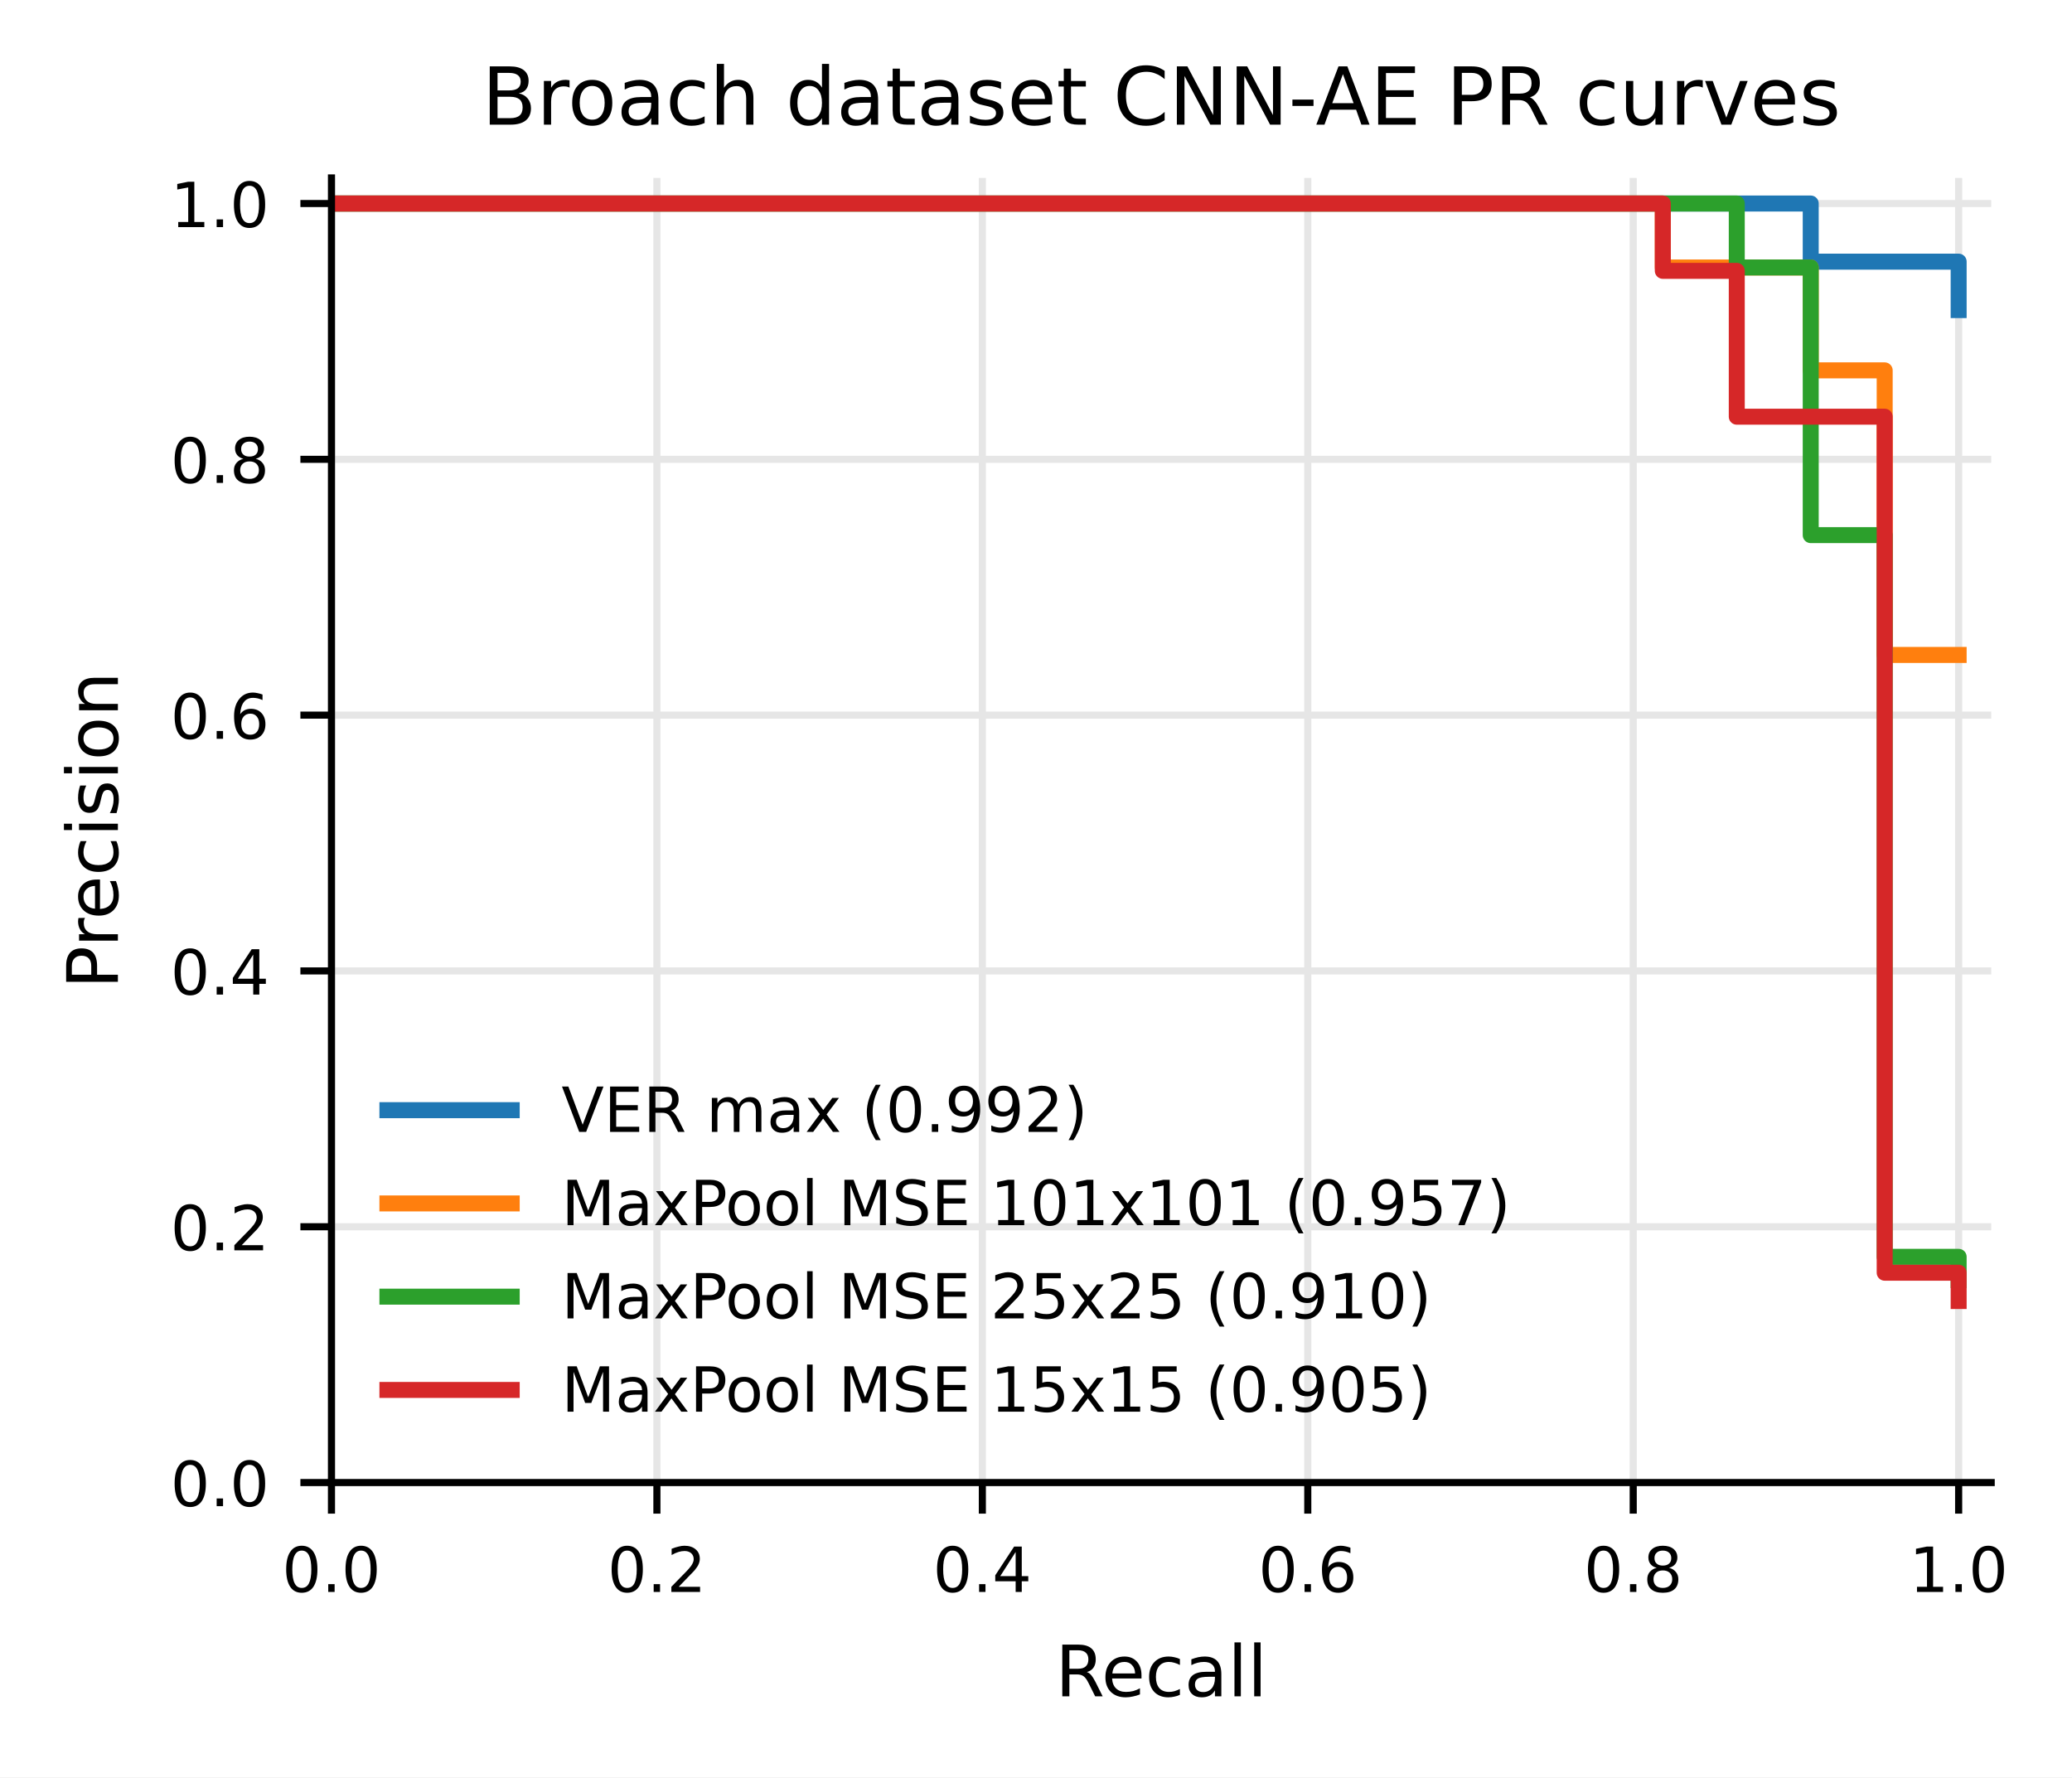
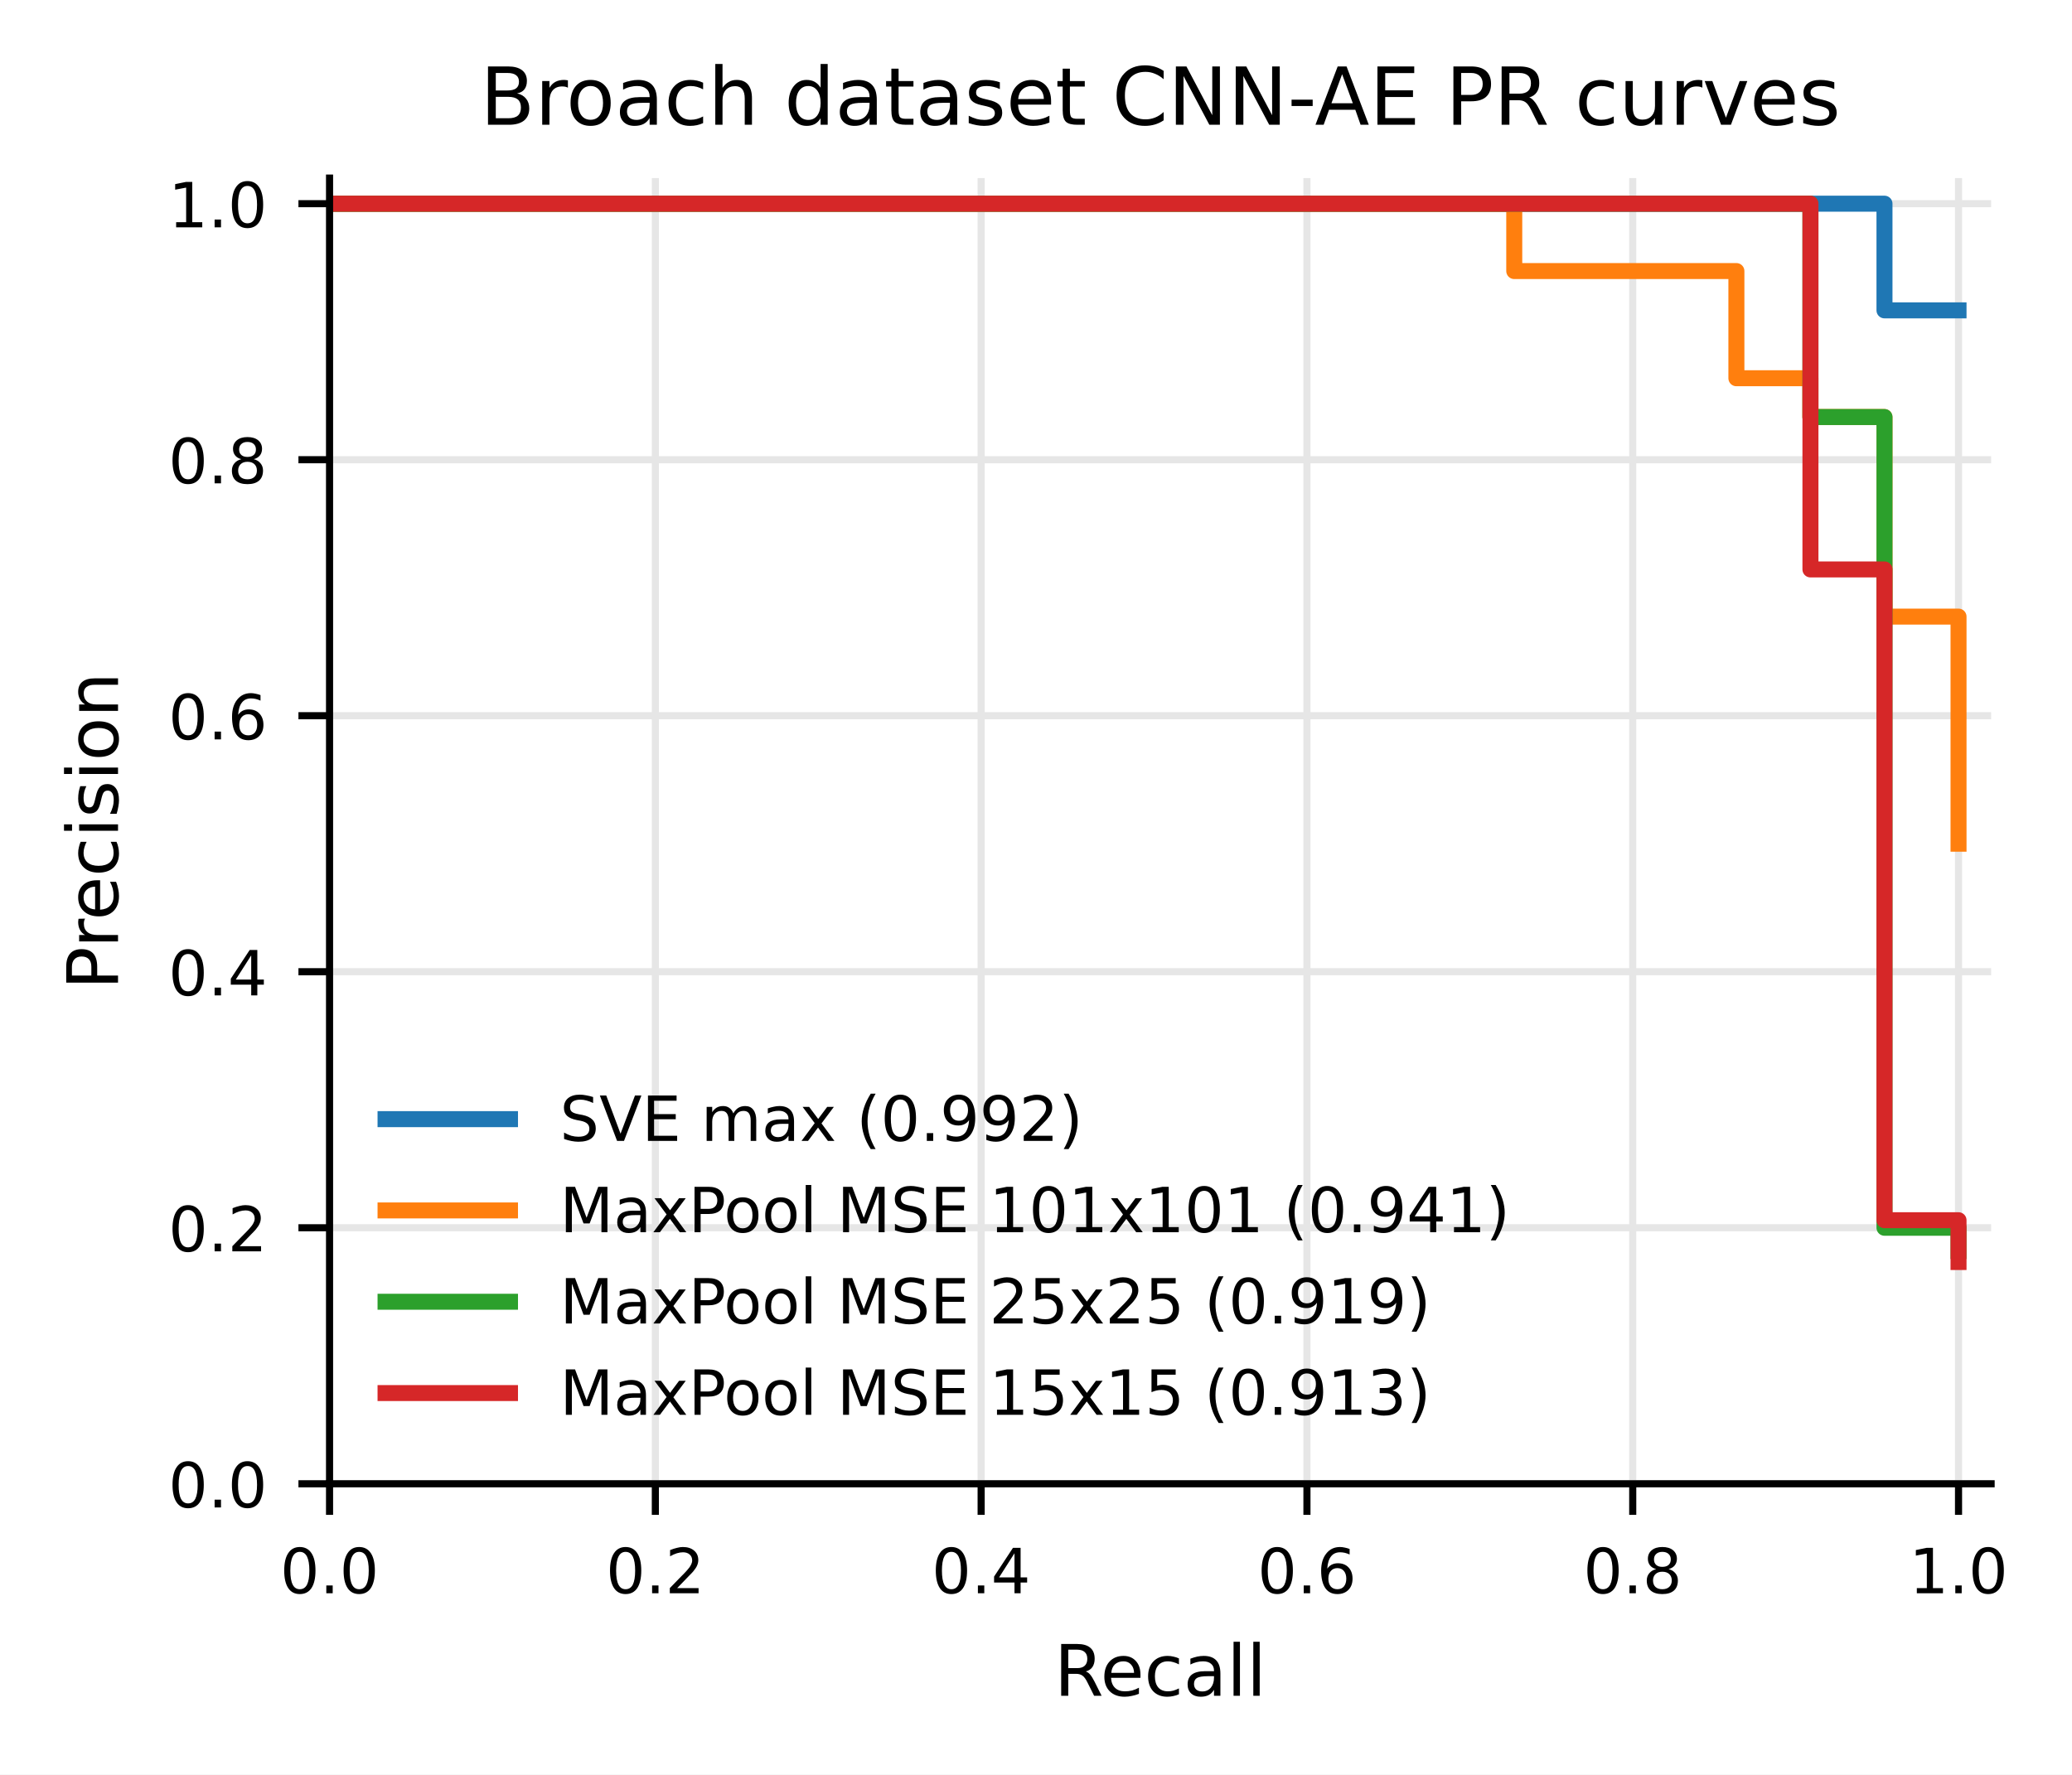
- <svg xmlns="http://www.w3.org/2000/svg" xmlns:xlink="http://www.w3.org/1999/xlink" width="233.364pt" height="200.155pt" viewBox="0 0 233.364 200.155" version="1.1">
+ <svg xmlns="http://www.w3.org/2000/svg" xmlns:xlink="http://www.w3.org/1999/xlink" width="233.105pt" height="199.672pt" viewBox="0 0 233.105 199.672" version="1.1">
  <defs>
    <style type="text/css">*{stroke-linejoin: round; stroke-linecap: butt}</style>
  </defs>
  <g id="figure_1">
    <g id="patch_1">
-       <path d="M 0 200.155  L 233.364 200.155  L 233.364 0  L 0 0  z " style="fill: #ffffff" />
+       <path d="M 0 199.672  L 233.105 199.672  L 233.105 0  L 0 0  z " style="fill: #ffffff" />
    </g>
    <g id="axes_1">
      <g id="patch_2">
-         <path d="M 37.333 166.955  L 224.263 166.955  L 224.263 20.039  L 37.333 20.039  z " style="fill: #ffffff" />
+         <path d="M 37.075 166.955  L 224.005 166.955  L 224.005 20.039  L 37.075 20.039  z " style="fill: #ffffff" />
      </g>
      <g id="matplotlib.axis_1">
        <g id="xtick_1">
          <g id="line2d_1">
-             <path d="M 37.333 166.955  L 37.333 20.039  " clip-path="url(#pf82db2180c)" style="fill: none; stroke: #e6e6e6; stroke-width: 0.8; stroke-linecap: square" />
+             <path d="M 37.075 166.955  L 37.075 20.039  " clip-path="url(#pd36a41108c)" style="fill: none; stroke: #e6e6e6; stroke-width: 0.8; stroke-linecap: square" />
          </g>
          <g id="line2d_2">
            <defs>
-               <path id="me013f7a527" d="M 0 0  L 0 3.5  " style="stroke: #000000; stroke-width: 0.8" />
+               <path id="m947fe4fd14" d="M 0 0  L 0 3.5  " style="stroke: #000000; stroke-width: 0.8" />
            </defs>
            <g>
-               <use xlink:href="#me013f7a527" x="37.333" y="166.955" style="stroke: #000000; stroke-width: 0.8" />
+               <use xlink:href="#m947fe4fd14" x="37.075" y="166.955" style="stroke: #000000; stroke-width: 0.8" />
            </g>
          </g>
          <g id="text_1">
-             <text style="font-size: 7px; font-family: 'DejaVu Sans', 'Bitstream Vera Sans', 'Computer Modern Sans Serif', 'Lucida Grande', 'Verdana', 'Geneva', 'Lucid', 'Arial', 'Helvetica', 'Avant Garde', sans-serif; text-anchor: middle" x="37.333" y="179.273" transform="rotate(-0 37.33281 179.273)">0.0</text>
+             <text style="font-size: 7px; font-family: 'DejaVu Sans', 'Bitstream Vera Sans', 'Computer Modern Sans Serif', 'Lucida Grande', 'Verdana', 'Geneva', 'Lucid', 'Arial', 'Helvetica', 'Avant Garde', sans-serif; text-anchor: middle" x="37.075" y="179.274" transform="rotate(-0 37.07469 179.2735)">0.0</text>
          </g>
        </g>
        <g id="xtick_2">
          <g id="line2d_3">
-             <path d="M 73.986 166.955  L 73.986 20.039  " clip-path="url(#pf82db2180c)" style="fill: none; stroke: #e6e6e6; stroke-width: 0.8; stroke-linecap: square" />
+             <path d="M 73.728 166.955  L 73.728 20.039  " clip-path="url(#pd36a41108c)" style="fill: none; stroke: #e6e6e6; stroke-width: 0.8; stroke-linecap: square" />
          </g>
          <g id="line2d_4">
            <g>
-               <use xlink:href="#me013f7a527" x="73.986" y="166.955" style="stroke: #000000; stroke-width: 0.8" />
+               <use xlink:href="#m947fe4fd14" x="73.728" y="166.955" style="stroke: #000000; stroke-width: 0.8" />
            </g>
          </g>
          <g id="text_2">
-             <text style="font-size: 7px; font-family: 'DejaVu Sans', 'Bitstream Vera Sans', 'Computer Modern Sans Serif', 'Lucida Grande', 'Verdana', 'Geneva', 'Lucid', 'Arial', 'Helvetica', 'Avant Garde', sans-serif; text-anchor: middle" x="73.986" y="179.273" transform="rotate(-0 73.98575 179.273)">0.2</text>
+             <text style="font-size: 7px; font-family: 'DejaVu Sans', 'Bitstream Vera Sans', 'Computer Modern Sans Serif', 'Lucida Grande', 'Verdana', 'Geneva', 'Lucid', 'Arial', 'Helvetica', 'Avant Garde', sans-serif; text-anchor: middle" x="73.728" y="179.274" transform="rotate(-0 73.72763 179.2735)">0.2</text>
          </g>
        </g>
        <g id="xtick_3">
          <g id="line2d_5">
-             <path d="M 110.639 166.955  L 110.639 20.039  " clip-path="url(#pf82db2180c)" style="fill: none; stroke: #e6e6e6; stroke-width: 0.8; stroke-linecap: square" />
+             <path d="M 110.381 166.955  L 110.381 20.039  " clip-path="url(#pd36a41108c)" style="fill: none; stroke: #e6e6e6; stroke-width: 0.8; stroke-linecap: square" />
          </g>
          <g id="line2d_6">
            <g>
-               <use xlink:href="#me013f7a527" x="110.639" y="166.955" style="stroke: #000000; stroke-width: 0.8" />
+               <use xlink:href="#m947fe4fd14" x="110.381" y="166.955" style="stroke: #000000; stroke-width: 0.8" />
            </g>
          </g>
          <g id="text_3">
-             <text style="font-size: 7px; font-family: 'DejaVu Sans', 'Bitstream Vera Sans', 'Computer Modern Sans Serif', 'Lucida Grande', 'Verdana', 'Geneva', 'Lucid', 'Arial', 'Helvetica', 'Avant Garde', sans-serif; text-anchor: middle" x="110.639" y="179.273" transform="rotate(-0 110.6387 179.273)">0.4</text>
+             <text style="font-size: 7px; font-family: 'DejaVu Sans', 'Bitstream Vera Sans', 'Computer Modern Sans Serif', 'Lucida Grande', 'Verdana', 'Geneva', 'Lucid', 'Arial', 'Helvetica', 'Avant Garde', sans-serif; text-anchor: middle" x="110.381" y="179.274" transform="rotate(-0 110.3806 179.2735)">0.4</text>
          </g>
        </g>
        <g id="xtick_4">
          <g id="line2d_7">
-             <path d="M 147.292 166.955  L 147.292 20.039  " clip-path="url(#pf82db2180c)" style="fill: none; stroke: #e6e6e6; stroke-width: 0.8; stroke-linecap: square" />
+             <path d="M 147.034 166.955  L 147.034 20.039  " clip-path="url(#pd36a41108c)" style="fill: none; stroke: #e6e6e6; stroke-width: 0.8; stroke-linecap: square" />
          </g>
          <g id="line2d_8">
            <g>
-               <use xlink:href="#me013f7a527" x="147.292" y="166.955" style="stroke: #000000; stroke-width: 0.8" />
+               <use xlink:href="#m947fe4fd14" x="147.034" y="166.955" style="stroke: #000000; stroke-width: 0.8" />
            </g>
          </g>
          <g id="text_4">
-             <text style="font-size: 7px; font-family: 'DejaVu Sans', 'Bitstream Vera Sans', 'Computer Modern Sans Serif', 'Lucida Grande', 'Verdana', 'Geneva', 'Lucid', 'Arial', 'Helvetica', 'Avant Garde', sans-serif; text-anchor: middle" x="147.292" y="179.273" transform="rotate(-0 147.2916 179.273)">0.6</text>
+             <text style="font-size: 7px; font-family: 'DejaVu Sans', 'Bitstream Vera Sans', 'Computer Modern Sans Serif', 'Lucida Grande', 'Verdana', 'Geneva', 'Lucid', 'Arial', 'Helvetica', 'Avant Garde', sans-serif; text-anchor: middle" x="147.034" y="179.274" transform="rotate(-0 147.0335 179.2735)">0.6</text>
          </g>
        </g>
        <g id="xtick_5">
          <g id="line2d_9">
-             <path d="M 183.945 166.955  L 183.945 20.039  " clip-path="url(#pf82db2180c)" style="fill: none; stroke: #e6e6e6; stroke-width: 0.8; stroke-linecap: square" />
+             <path d="M 183.686 166.955  L 183.686 20.039  " clip-path="url(#pd36a41108c)" style="fill: none; stroke: #e6e6e6; stroke-width: 0.8; stroke-linecap: square" />
          </g>
          <g id="line2d_10">
            <g>
-               <use xlink:href="#me013f7a527" x="183.945" y="166.955" style="stroke: #000000; stroke-width: 0.8" />
+               <use xlink:href="#m947fe4fd14" x="183.686" y="166.955" style="stroke: #000000; stroke-width: 0.8" />
            </g>
          </g>
          <g id="text_5">
-             <text style="font-size: 7px; font-family: 'DejaVu Sans', 'Bitstream Vera Sans', 'Computer Modern Sans Serif', 'Lucida Grande', 'Verdana', 'Geneva', 'Lucid', 'Arial', 'Helvetica', 'Avant Garde', sans-serif; text-anchor: middle" x="183.945" y="179.273" transform="rotate(-0 183.9446 179.273)">0.8</text>
+             <text style="font-size: 7px; font-family: 'DejaVu Sans', 'Bitstream Vera Sans', 'Computer Modern Sans Serif', 'Lucida Grande', 'Verdana', 'Geneva', 'Lucid', 'Arial', 'Helvetica', 'Avant Garde', sans-serif; text-anchor: middle" x="183.686" y="179.274" transform="rotate(-0 183.6865 179.2735)">0.8</text>
          </g>
        </g>
        <g id="xtick_6">
          <g id="line2d_11">
-             <path d="M 220.598 166.955  L 220.598 20.039  " clip-path="url(#pf82db2180c)" style="fill: none; stroke: #e6e6e6; stroke-width: 0.8; stroke-linecap: square" />
+             <path d="M 220.339 166.955  L 220.339 20.039  " clip-path="url(#pd36a41108c)" style="fill: none; stroke: #e6e6e6; stroke-width: 0.8; stroke-linecap: square" />
          </g>
          <g id="line2d_12">
            <g>
-               <use xlink:href="#me013f7a527" x="220.598" y="166.955" style="stroke: #000000; stroke-width: 0.8" />
+               <use xlink:href="#m947fe4fd14" x="220.339" y="166.955" style="stroke: #000000; stroke-width: 0.8" />
            </g>
          </g>
          <g id="text_6">
-             <text style="font-size: 7px; font-family: 'DejaVu Sans', 'Bitstream Vera Sans', 'Computer Modern Sans Serif', 'Lucida Grande', 'Verdana', 'Geneva', 'Lucid', 'Arial', 'Helvetica', 'Avant Garde', sans-serif; text-anchor: middle" x="220.598" y="179.273" transform="rotate(-0 220.5975 179.273)">1.0</text>
+             <text style="font-size: 7px; font-family: 'DejaVu Sans', 'Bitstream Vera Sans', 'Computer Modern Sans Serif', 'Lucida Grande', 'Verdana', 'Geneva', 'Lucid', 'Arial', 'Helvetica', 'Avant Garde', sans-serif; text-anchor: middle" x="220.339" y="179.274" transform="rotate(-0 220.3394 179.2735)">1.0</text>
          </g>
        </g>
        <g id="text_7">
-           <text style="font-size: 8px; font-family: 'DejaVu Sans', 'Bitstream Vera Sans', 'Computer Modern Sans Serif', 'Lucida Grande', 'Verdana', 'Geneva', 'Lucid', 'Arial', 'Helvetica', 'Avant Garde', sans-serif; text-anchor: middle" x="130.798" y="191.033" transform="rotate(-0 130.7978 191.0333)">Recall</text>
+           <text style="font-size: 8px; font-family: 'DejaVu Sans', 'Bitstream Vera Sans', 'Computer Modern Sans Serif', 'Lucida Grande', 'Verdana', 'Geneva', 'Lucid', 'Arial', 'Helvetica', 'Avant Garde', sans-serif; text-anchor: middle" x="130.54" y="190.808" transform="rotate(-0 130.5397 190.808)">Recall</text>
        </g>
      </g>
      <g id="matplotlib.axis_2">
        <g id="ytick_1">
          <g id="line2d_13">
-             <path d="M 37.333 166.955  L 224.263 166.955  " clip-path="url(#pf82db2180c)" style="fill: none; stroke: #e6e6e6; stroke-width: 0.8; stroke-linecap: square" />
+             <path d="M 37.075 166.955  L 224.005 166.955  " clip-path="url(#pd36a41108c)" style="fill: none; stroke: #e6e6e6; stroke-width: 0.8; stroke-linecap: square" />
          </g>
          <g id="line2d_14">
            <defs>
-               <path id="m187fb1a3e0" d="M 0 0  L -3.5 0  " style="stroke: #000000; stroke-width: 0.8" />
+               <path id="mb1b3bd2e44" d="M 0 0  L -3.5 0  " style="stroke: #000000; stroke-width: 0.8" />
            </defs>
            <g>
-               <use xlink:href="#m187fb1a3e0" x="37.333" y="166.955" style="stroke: #000000; stroke-width: 0.8" />
+               <use xlink:href="#mb1b3bd2e44" x="37.075" y="166.955" style="stroke: #000000; stroke-width: 0.8" />
            </g>
          </g>
          <g id="text_8">
-             <text style="font-size: 7px; font-family: 'DejaVu Sans', 'Bitstream Vera Sans', 'Computer Modern Sans Serif', 'Lucida Grande', 'Verdana', 'Geneva', 'Lucid', 'Arial', 'Helvetica', 'Avant Garde', sans-serif; text-anchor: end" x="30.333" y="169.614" transform="rotate(-0 30.33281 169.6138)">0.0</text>
+             <text style="font-size: 7px; font-family: 'DejaVu Sans', 'Bitstream Vera Sans', 'Computer Modern Sans Serif', 'Lucida Grande', 'Verdana', 'Geneva', 'Lucid', 'Arial', 'Helvetica', 'Avant Garde', sans-serif; text-anchor: end" x="30.075" y="169.614" transform="rotate(-0 30.07469 169.614)">0.0</text>
          </g>
        </g>
        <g id="ytick_2">
          <g id="line2d_15">
-             <path d="M 37.333 138.148  L 224.263 138.148  " clip-path="url(#pf82db2180c)" style="fill: none; stroke: #e6e6e6; stroke-width: 0.8; stroke-linecap: square" />
+             <path d="M 37.075 138.148  L 224.005 138.148  " clip-path="url(#pd36a41108c)" style="fill: none; stroke: #e6e6e6; stroke-width: 0.8; stroke-linecap: square" />
          </g>
          <g id="line2d_16">
            <g>
-               <use xlink:href="#m187fb1a3e0" x="37.333" y="138.148" style="stroke: #000000; stroke-width: 0.8" />
+               <use xlink:href="#mb1b3bd2e44" x="37.075" y="138.148" style="stroke: #000000; stroke-width: 0.8" />
            </g>
          </g>
          <g id="text_9">
-             <text style="font-size: 7px; font-family: 'DejaVu Sans', 'Bitstream Vera Sans', 'Computer Modern Sans Serif', 'Lucida Grande', 'Verdana', 'Geneva', 'Lucid', 'Arial', 'Helvetica', 'Avant Garde', sans-serif; text-anchor: end" x="30.333" y="140.807" transform="rotate(-0 30.33281 140.8067)">0.2</text>
+             <text style="font-size: 7px; font-family: 'DejaVu Sans', 'Bitstream Vera Sans', 'Computer Modern Sans Serif', 'Lucida Grande', 'Verdana', 'Geneva', 'Lucid', 'Arial', 'Helvetica', 'Avant Garde', sans-serif; text-anchor: end" x="30.075" y="140.807" transform="rotate(-0 30.07469 140.807)">0.2</text>
          </g>
        </g>
        <g id="ytick_3">
          <g id="line2d_17">
-             <path d="M 37.333 109.34  L 224.263 109.34  " clip-path="url(#pf82db2180c)" style="fill: none; stroke: #e6e6e6; stroke-width: 0.8; stroke-linecap: square" />
+             <path d="M 37.075 109.34  L 224.005 109.34  " clip-path="url(#pd36a41108c)" style="fill: none; stroke: #e6e6e6; stroke-width: 0.8; stroke-linecap: square" />
          </g>
          <g id="line2d_18">
            <g>
-               <use xlink:href="#m187fb1a3e0" x="37.333" y="109.34" style="stroke: #000000; stroke-width: 0.8" />
+               <use xlink:href="#mb1b3bd2e44" x="37.075" y="109.34" style="stroke: #000000; stroke-width: 0.8" />
            </g>
          </g>
          <g id="text_10">
-             <text style="font-size: 7px; font-family: 'DejaVu Sans', 'Bitstream Vera Sans', 'Computer Modern Sans Serif', 'Lucida Grande', 'Verdana', 'Geneva', 'Lucid', 'Arial', 'Helvetica', 'Avant Garde', sans-serif; text-anchor: end" x="30.333" y="112" transform="rotate(-0 30.33281 111.9997)">0.4</text>
+             <text style="font-size: 7px; font-family: 'DejaVu Sans', 'Bitstream Vera Sans', 'Computer Modern Sans Serif', 'Lucida Grande', 'Verdana', 'Geneva', 'Lucid', 'Arial', 'Helvetica', 'Avant Garde', sans-serif; text-anchor: end" x="30.075" y="112" transform="rotate(-0 30.07469 111.9999)">0.4</text>
          </g>
        </g>
        <g id="ytick_4">
          <g id="line2d_19">
-             <path d="M 37.333 80.533  L 224.263 80.533  " clip-path="url(#pf82db2180c)" style="fill: none; stroke: #e6e6e6; stroke-width: 0.8; stroke-linecap: square" />
+             <path d="M 37.075 80.533  L 224.005 80.533  " clip-path="url(#pd36a41108c)" style="fill: none; stroke: #e6e6e6; stroke-width: 0.8; stroke-linecap: square" />
          </g>
          <g id="line2d_20">
            <g>
-               <use xlink:href="#m187fb1a3e0" x="37.333" y="80.533" style="stroke: #000000; stroke-width: 0.8" />
+               <use xlink:href="#mb1b3bd2e44" x="37.075" y="80.533" style="stroke: #000000; stroke-width: 0.8" />
            </g>
          </g>
          <g id="text_11">
-             <text style="font-size: 7px; font-family: 'DejaVu Sans', 'Bitstream Vera Sans', 'Computer Modern Sans Serif', 'Lucida Grande', 'Verdana', 'Geneva', 'Lucid', 'Arial', 'Helvetica', 'Avant Garde', sans-serif; text-anchor: end" x="30.333" y="83.193" transform="rotate(-0 30.33281 83.1926)">0.6</text>
+             <text style="font-size: 7px; font-family: 'DejaVu Sans', 'Bitstream Vera Sans', 'Computer Modern Sans Serif', 'Lucida Grande', 'Verdana', 'Geneva', 'Lucid', 'Arial', 'Helvetica', 'Avant Garde', sans-serif; text-anchor: end" x="30.075" y="83.193" transform="rotate(-0 30.07469 83.19287)">0.6</text>
          </g>
        </g>
        <g id="ytick_5">
          <g id="line2d_21">
-             <path d="M 37.333 51.726  L 224.263 51.726  " clip-path="url(#pf82db2180c)" style="fill: none; stroke: #e6e6e6; stroke-width: 0.8; stroke-linecap: square" />
+             <path d="M 37.075 51.726  L 224.005 51.726  " clip-path="url(#pd36a41108c)" style="fill: none; stroke: #e6e6e6; stroke-width: 0.8; stroke-linecap: square" />
          </g>
          <g id="line2d_22">
            <g>
-               <use xlink:href="#m187fb1a3e0" x="37.333" y="51.726" style="stroke: #000000; stroke-width: 0.8" />
+               <use xlink:href="#mb1b3bd2e44" x="37.075" y="51.726" style="stroke: #000000; stroke-width: 0.8" />
            </g>
          </g>
          <g id="text_12">
-             <text style="font-size: 7px; font-family: 'DejaVu Sans', 'Bitstream Vera Sans', 'Computer Modern Sans Serif', 'Lucida Grande', 'Verdana', 'Geneva', 'Lucid', 'Arial', 'Helvetica', 'Avant Garde', sans-serif; text-anchor: end" x="30.333" y="54.386" transform="rotate(-0 30.33281 54.38554)">0.8</text>
+             <text style="font-size: 7px; font-family: 'DejaVu Sans', 'Bitstream Vera Sans', 'Computer Modern Sans Serif', 'Lucida Grande', 'Verdana', 'Geneva', 'Lucid', 'Arial', 'Helvetica', 'Avant Garde', sans-serif; text-anchor: end" x="30.075" y="54.386" transform="rotate(-0 30.07469 54.38581)">0.8</text>
          </g>
        </g>
        <g id="ytick_6">
          <g id="line2d_23">
-             <path d="M 37.333 22.919  L 224.263 22.919  " clip-path="url(#pf82db2180c)" style="fill: none; stroke: #e6e6e6; stroke-width: 0.8; stroke-linecap: square" />
+             <path d="M 37.075 22.919  L 224.005 22.919  " clip-path="url(#pd36a41108c)" style="fill: none; stroke: #e6e6e6; stroke-width: 0.8; stroke-linecap: square" />
          </g>
          <g id="line2d_24">
            <g>
-               <use xlink:href="#m187fb1a3e0" x="37.333" y="22.919" style="stroke: #000000; stroke-width: 0.8" />
+               <use xlink:href="#mb1b3bd2e44" x="37.075" y="22.919" style="stroke: #000000; stroke-width: 0.8" />
            </g>
          </g>
          <g id="text_13">
-             <text style="font-size: 7px; font-family: 'DejaVu Sans', 'Bitstream Vera Sans', 'Computer Modern Sans Serif', 'Lucida Grande', 'Verdana', 'Geneva', 'Lucid', 'Arial', 'Helvetica', 'Avant Garde', sans-serif; text-anchor: end" x="30.333" y="25.578" transform="rotate(-0 30.33281 25.57848)">1.0</text>
+             <text style="font-size: 7px; font-family: 'DejaVu Sans', 'Bitstream Vera Sans', 'Computer Modern Sans Serif', 'Lucida Grande', 'Verdana', 'Geneva', 'Lucid', 'Arial', 'Helvetica', 'Avant Garde', sans-serif; text-anchor: end" x="30.075" y="25.579" transform="rotate(-0 30.07469 25.57875)">1.0</text>
          </g>
        </g>
        <g id="text_14">
          <text style="font-size: 8px; font-family: 'DejaVu Sans', 'Bitstream Vera Sans', 'Computer Modern Sans Serif', 'Lucida Grande', 'Verdana', 'Geneva', 'Lucid', 'Arial', 'Helvetica', 'Avant Garde', sans-serif; text-anchor: middle" x="13.279" y="93.497" transform="rotate(-90 13.27875 93.49659)">Precision</text>
        </g>
      </g>
      <g id="line2d_25">
-         <path d="M 37.333 22.919  L 45.663 22.919  L 45.663 22.919  L 53.993 22.919  L 53.993 22.919  L 62.323 22.919  L 62.323 22.919  L 70.654 22.919  L 70.654 22.919  L 78.984 22.919  L 78.984 22.919  L 87.314 22.919  L 87.314 22.919  L 95.644 22.919  L 95.644 22.919  L 103.975 22.919  L 103.975 22.919  L 112.305 22.919  L 112.305 22.919  L 120.635 22.919  L 120.635 22.919  L 128.965 22.919  L 128.965 22.919  L 137.295 22.919  L 137.295 22.919  L 145.626 22.919  L 145.626 22.919  L 153.956 22.919  L 153.956 22.919  L 162.286 22.919  L 162.286 22.919  L 170.616 22.919  L 170.616 22.919  L 178.946 22.919  L 178.946 22.919  L 187.277 22.919  L 187.277 22.919  L 195.607 22.919  L 195.607 22.919  L 203.937 22.919  L 203.937 29.466  L 212.267 29.466  L 212.267 29.466  L 220.598 29.466  L 220.598 34.922  " clip-path="url(#pf82db2180c)" style="fill: none; stroke: #1f77b4; stroke-width: 1.8; stroke-linecap: square" />
+         <path d="M 37.075 22.919  L 45.405 22.919  L 45.405 22.919  L 53.735 22.919  L 53.735 22.919  L 62.065 22.919  L 62.065 22.919  L 70.396 22.919  L 70.396 22.919  L 78.726 22.919  L 78.726 22.919  L 87.056 22.919  L 87.056 22.919  L 95.386 22.919  L 95.386 22.919  L 103.716 22.919  L 103.716 22.919  L 112.047 22.919  L 112.047 22.919  L 120.377 22.919  L 120.377 22.919  L 128.707 22.919  L 128.707 22.919  L 137.037 22.919  L 137.037 22.919  L 145.367 22.919  L 145.367 22.919  L 153.698 22.919  L 153.698 22.919  L 162.028 22.919  L 162.028 22.919  L 170.358 22.919  L 170.358 22.919  L 178.688 22.919  L 178.688 22.919  L 187.019 22.919  L 187.019 22.919  L 195.349 22.919  L 195.349 22.919  L 203.679 22.919  L 203.679 22.919  L 212.009 22.919  L 212.009 34.922  L 220.339 34.922  L 220.339 34.922  " clip-path="url(#pd36a41108c)" style="fill: none; stroke: #1f77b4; stroke-width: 1.8; stroke-linecap: square" />
      </g>
      <g id="line2d_26">
-         <path d="M 37.333 22.919  L 45.663 22.919  L 45.663 22.919  L 53.993 22.919  L 53.993 22.919  L 62.323 22.919  L 62.323 22.919  L 70.654 22.919  L 70.654 22.919  L 78.984 22.919  L 78.984 22.919  L 87.314 22.919  L 87.314 22.919  L 95.644 22.919  L 95.644 22.919  L 103.975 22.919  L 103.975 22.919  L 112.305 22.919  L 112.305 22.919  L 120.635 22.919  L 120.635 22.919  L 128.965 22.919  L 128.965 22.919  L 137.295 22.919  L 137.295 22.919  L 145.626 22.919  L 145.626 22.919  L 153.956 22.919  L 153.956 22.919  L 162.286 22.919  L 162.286 22.919  L 170.616 22.919  L 170.616 22.919  L 178.946 22.919  L 178.946 22.919  L 187.277 22.919  L 187.277 30.121  L 195.607 30.121  L 195.607 30.121  L 203.937 30.121  L 203.937 41.707  L 212.267 41.707  L 212.267 73.755  L 220.598 73.755  L 220.598 73.755  " clip-path="url(#pf82db2180c)" style="fill: none; stroke: #ff7f0e; stroke-width: 1.8; stroke-linecap: square" />
+         <path d="M 37.075 22.919  L 45.405 22.919  L 45.405 22.919  L 53.735 22.919  L 53.735 22.919  L 62.065 22.919  L 62.065 22.919  L 70.396 22.919  L 70.396 22.919  L 78.726 22.919  L 78.726 22.919  L 87.056 22.919  L 87.056 22.919  L 95.386 22.919  L 95.386 22.919  L 103.716 22.919  L 103.716 22.919  L 112.047 22.919  L 112.047 22.919  L 120.377 22.919  L 120.377 22.919  L 128.707 22.919  L 128.707 22.919  L 137.037 22.919  L 137.037 22.919  L 145.367 22.919  L 145.367 22.919  L 153.698 22.919  L 153.698 22.919  L 162.028 22.919  L 162.028 22.919  L 170.358 22.919  L 170.358 30.5  L 178.688 30.5  L 178.688 30.5  L 187.019 30.5  L 187.019 30.5  L 195.349 30.5  L 195.349 42.56  L 203.679 42.56  L 203.679 46.925  L 212.009 46.925  L 212.009 69.382  L 220.339 69.382  L 220.339 94.937  " clip-path="url(#pd36a41108c)" style="fill: none; stroke: #ff7f0e; stroke-width: 1.8; stroke-linecap: square" />
      </g>
      <g id="line2d_27">
-         <path d="M 37.333 22.919  L 45.663 22.919  L 45.663 22.919  L 53.993 22.919  L 53.993 22.919  L 62.323 22.919  L 62.323 22.919  L 70.654 22.919  L 70.654 22.919  L 78.984 22.919  L 78.984 22.919  L 87.314 22.919  L 87.314 22.919  L 95.644 22.919  L 95.644 22.919  L 103.975 22.919  L 103.975 22.919  L 112.305 22.919  L 112.305 22.919  L 120.635 22.919  L 120.635 22.919  L 128.965 22.919  L 128.965 22.919  L 137.295 22.919  L 137.295 22.919  L 145.626 22.919  L 145.626 22.919  L 153.956 22.919  L 153.956 22.919  L 162.286 22.919  L 162.286 22.919  L 170.616 22.919  L 170.616 22.919  L 178.946 22.919  L 178.946 22.919  L 187.277 22.919  L 187.277 22.919  L 195.607 22.919  L 195.607 30.121  L 203.937 30.121  L 203.937 60.262  L 212.267 60.262  L 212.267 141.537  L 220.598 141.537  L 220.598 144.158  " clip-path="url(#pf82db2180c)" style="fill: none; stroke: #2ca02c; stroke-width: 1.8; stroke-linecap: square" />
+         <path d="M 37.075 22.919  L 45.405 22.919  L 45.405 22.919  L 53.735 22.919  L 53.735 22.919  L 62.065 22.919  L 62.065 22.919  L 70.396 22.919  L 70.396 22.919  L 78.726 22.919  L 78.726 22.919  L 87.056 22.919  L 87.056 22.919  L 95.386 22.919  L 95.386 22.919  L 103.716 22.919  L 103.716 22.919  L 112.047 22.919  L 112.047 22.919  L 120.377 22.919  L 120.377 22.919  L 128.707 22.919  L 128.707 22.919  L 137.037 22.919  L 137.037 22.919  L 145.367 22.919  L 145.367 22.919  L 153.698 22.919  L 153.698 22.919  L 162.028 22.919  L 162.028 22.919  L 170.358 22.919  L 170.358 22.919  L 178.688 22.919  L 178.688 22.919  L 187.019 22.919  L 187.019 22.919  L 195.349 22.919  L 195.349 22.919  L 203.679 22.919  L 203.679 46.925  L 212.009 46.925  L 212.009 138.148  L 220.339 138.148  L 220.339 140.766  " clip-path="url(#pd36a41108c)" style="fill: none; stroke: #2ca02c; stroke-width: 1.8; stroke-linecap: square" />
      </g>
      <g id="line2d_28">
-         <path d="M 37.333 22.919  L 45.663 22.919  L 45.663 22.919  L 53.993 22.919  L 53.993 22.919  L 62.323 22.919  L 62.323 22.919  L 70.654 22.919  L 70.654 22.919  L 78.984 22.919  L 78.984 22.919  L 87.314 22.919  L 87.314 22.919  L 95.644 22.919  L 95.644 22.919  L 103.975 22.919  L 103.975 22.919  L 112.305 22.919  L 112.305 22.919  L 120.635 22.919  L 120.635 22.919  L 128.965 22.919  L 128.965 22.919  L 137.295 22.919  L 137.295 22.919  L 145.626 22.919  L 145.626 22.919  L 153.956 22.919  L 153.956 22.919  L 162.286 22.919  L 162.286 22.919  L 170.616 22.919  L 170.616 22.919  L 178.946 22.919  L 178.946 22.919  L 187.277 22.919  L 187.277 30.5  L 195.607 30.5  L 195.607 46.925  L 203.937 46.925  L 203.937 46.925  L 212.267 46.925  L 212.267 143.324  L 220.598 143.324  L 220.598 146.511  " clip-path="url(#pf82db2180c)" style="fill: none; stroke: #d62728; stroke-width: 1.8; stroke-linecap: square" />
+         <path d="M 37.075 22.919  L 45.405 22.919  L 45.405 22.919  L 53.735 22.919  L 53.735 22.919  L 62.065 22.919  L 62.065 22.919  L 70.396 22.919  L 70.396 22.919  L 78.726 22.919  L 78.726 22.919  L 87.056 22.919  L 87.056 22.919  L 95.386 22.919  L 95.386 22.919  L 103.716 22.919  L 103.716 22.919  L 112.047 22.919  L 112.047 22.919  L 120.377 22.919  L 120.377 22.919  L 128.707 22.919  L 128.707 22.919  L 137.037 22.919  L 137.037 22.919  L 145.367 22.919  L 145.367 22.919  L 153.698 22.919  L 153.698 22.919  L 162.028 22.919  L 162.028 22.919  L 170.358 22.919  L 170.358 22.919  L 178.688 22.919  L 178.688 22.919  L 187.019 22.919  L 187.019 22.919  L 195.349 22.919  L 195.349 22.919  L 203.679 22.919  L 203.679 64.072  L 212.009 64.072  L 212.009 137.3  L 220.339 137.3  L 220.339 142.004  " clip-path="url(#pd36a41108c)" style="fill: none; stroke: #d62728; stroke-width: 1.8; stroke-linecap: square" />
      </g>
      <g id="patch_3">
-         <path d="M 37.333 166.955  L 37.333 20.039  " style="fill: none; stroke: #000000; stroke-width: 0.8; stroke-linejoin: miter; stroke-linecap: square" />
+         <path d="M 37.075 166.955  L 37.075 20.039  " style="fill: none; stroke: #000000; stroke-width: 0.8; stroke-linejoin: miter; stroke-linecap: square" />
      </g>
      <g id="patch_4">
-         <path d="M 37.333 166.955  L 224.263 166.955  " style="fill: none; stroke: #000000; stroke-width: 0.8; stroke-linejoin: miter; stroke-linecap: square" />
+         <path d="M 37.075 166.955  L 224.005 166.955  " style="fill: none; stroke: #000000; stroke-width: 0.8; stroke-linejoin: miter; stroke-linecap: square" />
      </g>
      <g id="text_15">
-         <text style="font-size: 9px; font-family: 'DejaVu Sans', 'Bitstream Vera Sans', 'Computer Modern Sans Serif', 'Lucida Grande', 'Verdana', 'Geneva', 'Lucid', 'Arial', 'Helvetica', 'Avant Garde', sans-serif; text-anchor: middle" x="130.798" y="14.039" transform="rotate(-0 130.7978 14.03859)">Broach dataset CNN-AE PR curves</text>
+         <text style="font-size: 9px; font-family: 'DejaVu Sans', 'Bitstream Vera Sans', 'Computer Modern Sans Serif', 'Lucida Grande', 'Verdana', 'Geneva', 'Lucid', 'Arial', 'Helvetica', 'Avant Garde', sans-serif; text-anchor: middle" x="130.54" y="14.039" transform="rotate(-0 130.5397 14.03859)">Broach dataset CNN-AE PR curves</text>
      </g>
      <g id="legend_1">
        <g id="line2d_29">
-           <path d="M 43.633 125.021  L 50.633 125.021  L 50.633 125.021  L 57.633 125.021  L 57.633 125.021  " style="fill: none; stroke: #1f77b4; stroke-width: 1.8; stroke-linecap: square" />
+           <path d="M 43.375 125.925  L 50.375 125.925  L 50.375 125.925  L 57.375 125.925  L 57.375 125.925  " style="fill: none; stroke: #1f77b4; stroke-width: 1.8; stroke-linecap: square" />
        </g>
        <g id="text_16">
-           <text style="font-size: 7px; font-family: 'DejaVu Sans', 'Bitstream Vera Sans', 'Computer Modern Sans Serif', 'Lucida Grande', 'Verdana', 'Geneva', 'Lucid', 'Arial', 'Helvetica', 'Avant Garde', sans-serif; text-anchor: start" x="63.233" y="127.471" transform="rotate(-0 63.23281 127.4713)">VER max (0.992)</text>
+           <text style="font-size: 7px; font-family: 'DejaVu Sans', 'Bitstream Vera Sans', 'Computer Modern Sans Serif', 'Lucida Grande', 'Verdana', 'Geneva', 'Lucid', 'Arial', 'Helvetica', 'Avant Garde', sans-serif; text-anchor: start" x="62.975" y="128.375" transform="rotate(-0 62.97469 128.3748)">SVE max (0.992)</text>
        </g>
        <g id="line2d_30">
-           <path d="M 43.633 135.522  L 50.633 135.522  L 50.633 135.522  L 57.633 135.522  L 57.633 135.522  " style="fill: none; stroke: #ff7f0e; stroke-width: 1.8; stroke-linecap: square" />
+           <path d="M 43.375 136.199  L 50.375 136.199  L 50.375 136.199  L 57.375 136.199  L 57.375 136.199  " style="fill: none; stroke: #ff7f0e; stroke-width: 1.8; stroke-linecap: square" />
        </g>
        <g id="text_17">
-           <text style="font-size: 7px; font-family: 'DejaVu Sans', 'Bitstream Vera Sans', 'Computer Modern Sans Serif', 'Lucida Grande', 'Verdana', 'Geneva', 'Lucid', 'Arial', 'Helvetica', 'Avant Garde', sans-serif; text-anchor: start" x="63.233" y="137.972" transform="rotate(-0 63.23281 137.9719)">MaxPool MSE 101x101 (0.957)</text>
+           <text style="font-size: 7px; font-family: 'DejaVu Sans', 'Bitstream Vera Sans', 'Computer Modern Sans Serif', 'Lucida Grande', 'Verdana', 'Geneva', 'Lucid', 'Arial', 'Helvetica', 'Avant Garde', sans-serif; text-anchor: start" x="62.975" y="138.649" transform="rotate(-0 62.97469 138.6494)">MaxPool MSE 101x101 (0.941)</text>
        </g>
        <g id="line2d_31">
-           <path d="M 43.633 146.022  L 50.633 146.022  L 50.633 146.022  L 57.633 146.022  L 57.633 146.022  " style="fill: none; stroke: #2ca02c; stroke-width: 1.8; stroke-linecap: square" />
+           <path d="M 43.375 146.474  L 50.375 146.474  L 50.375 146.474  L 57.375 146.474  L 57.375 146.474  " style="fill: none; stroke: #2ca02c; stroke-width: 1.8; stroke-linecap: square" />
        </g>
        <g id="text_18">
-           <text style="font-size: 7px; font-family: 'DejaVu Sans', 'Bitstream Vera Sans', 'Computer Modern Sans Serif', 'Lucida Grande', 'Verdana', 'Geneva', 'Lucid', 'Arial', 'Helvetica', 'Avant Garde', sans-serif; text-anchor: start" x="63.233" y="148.472" transform="rotate(-0 63.23281 148.4724)">MaxPool MSE 25x25 (0.910)</text>
+           <text style="font-size: 7px; font-family: 'DejaVu Sans', 'Bitstream Vera Sans', 'Computer Modern Sans Serif', 'Lucida Grande', 'Verdana', 'Geneva', 'Lucid', 'Arial', 'Helvetica', 'Avant Garde', sans-serif; text-anchor: start" x="62.975" y="148.924" transform="rotate(-0 62.97469 148.9241)">MaxPool MSE 25x25 (0.919)</text>
        </g>
        <g id="line2d_32">
-           <path d="M 43.633 156.523  L 50.633 156.523  L 50.633 156.523  L 57.633 156.523  L 57.633 156.523  " style="fill: none; stroke: #d62728; stroke-width: 1.8; stroke-linecap: square" />
+           <path d="M 43.375 156.749  L 50.375 156.749  L 50.375 156.749  L 57.375 156.749  L 57.375 156.749  " style="fill: none; stroke: #d62728; stroke-width: 1.8; stroke-linecap: square" />
        </g>
        <g id="text_19">
-           <text style="font-size: 7px; font-family: 'DejaVu Sans', 'Bitstream Vera Sans', 'Computer Modern Sans Serif', 'Lucida Grande', 'Verdana', 'Geneva', 'Lucid', 'Arial', 'Helvetica', 'Avant Garde', sans-serif; text-anchor: start" x="63.233" y="158.973" transform="rotate(-0 63.23281 158.973)">MaxPool MSE 15x15 (0.905)</text>
+           <text style="font-size: 7px; font-family: 'DejaVu Sans', 'Bitstream Vera Sans', 'Computer Modern Sans Serif', 'Lucida Grande', 'Verdana', 'Geneva', 'Lucid', 'Arial', 'Helvetica', 'Avant Garde', sans-serif; text-anchor: start" x="62.975" y="159.199" transform="rotate(-0 62.97469 159.1988)">MaxPool MSE 15x15 (0.913)</text>
        </g>
      </g>
    </g>
  </g>
  <defs>
-     <clipPath id="pf82db2180c">
-       <rect x="37.333" y="20.039" width="186.93" height="146.916" />
+     <clipPath id="pd36a41108c">
+       <rect x="37.075" y="20.039" width="186.93" height="146.916" />
    </clipPath>
  </defs>
</svg>
